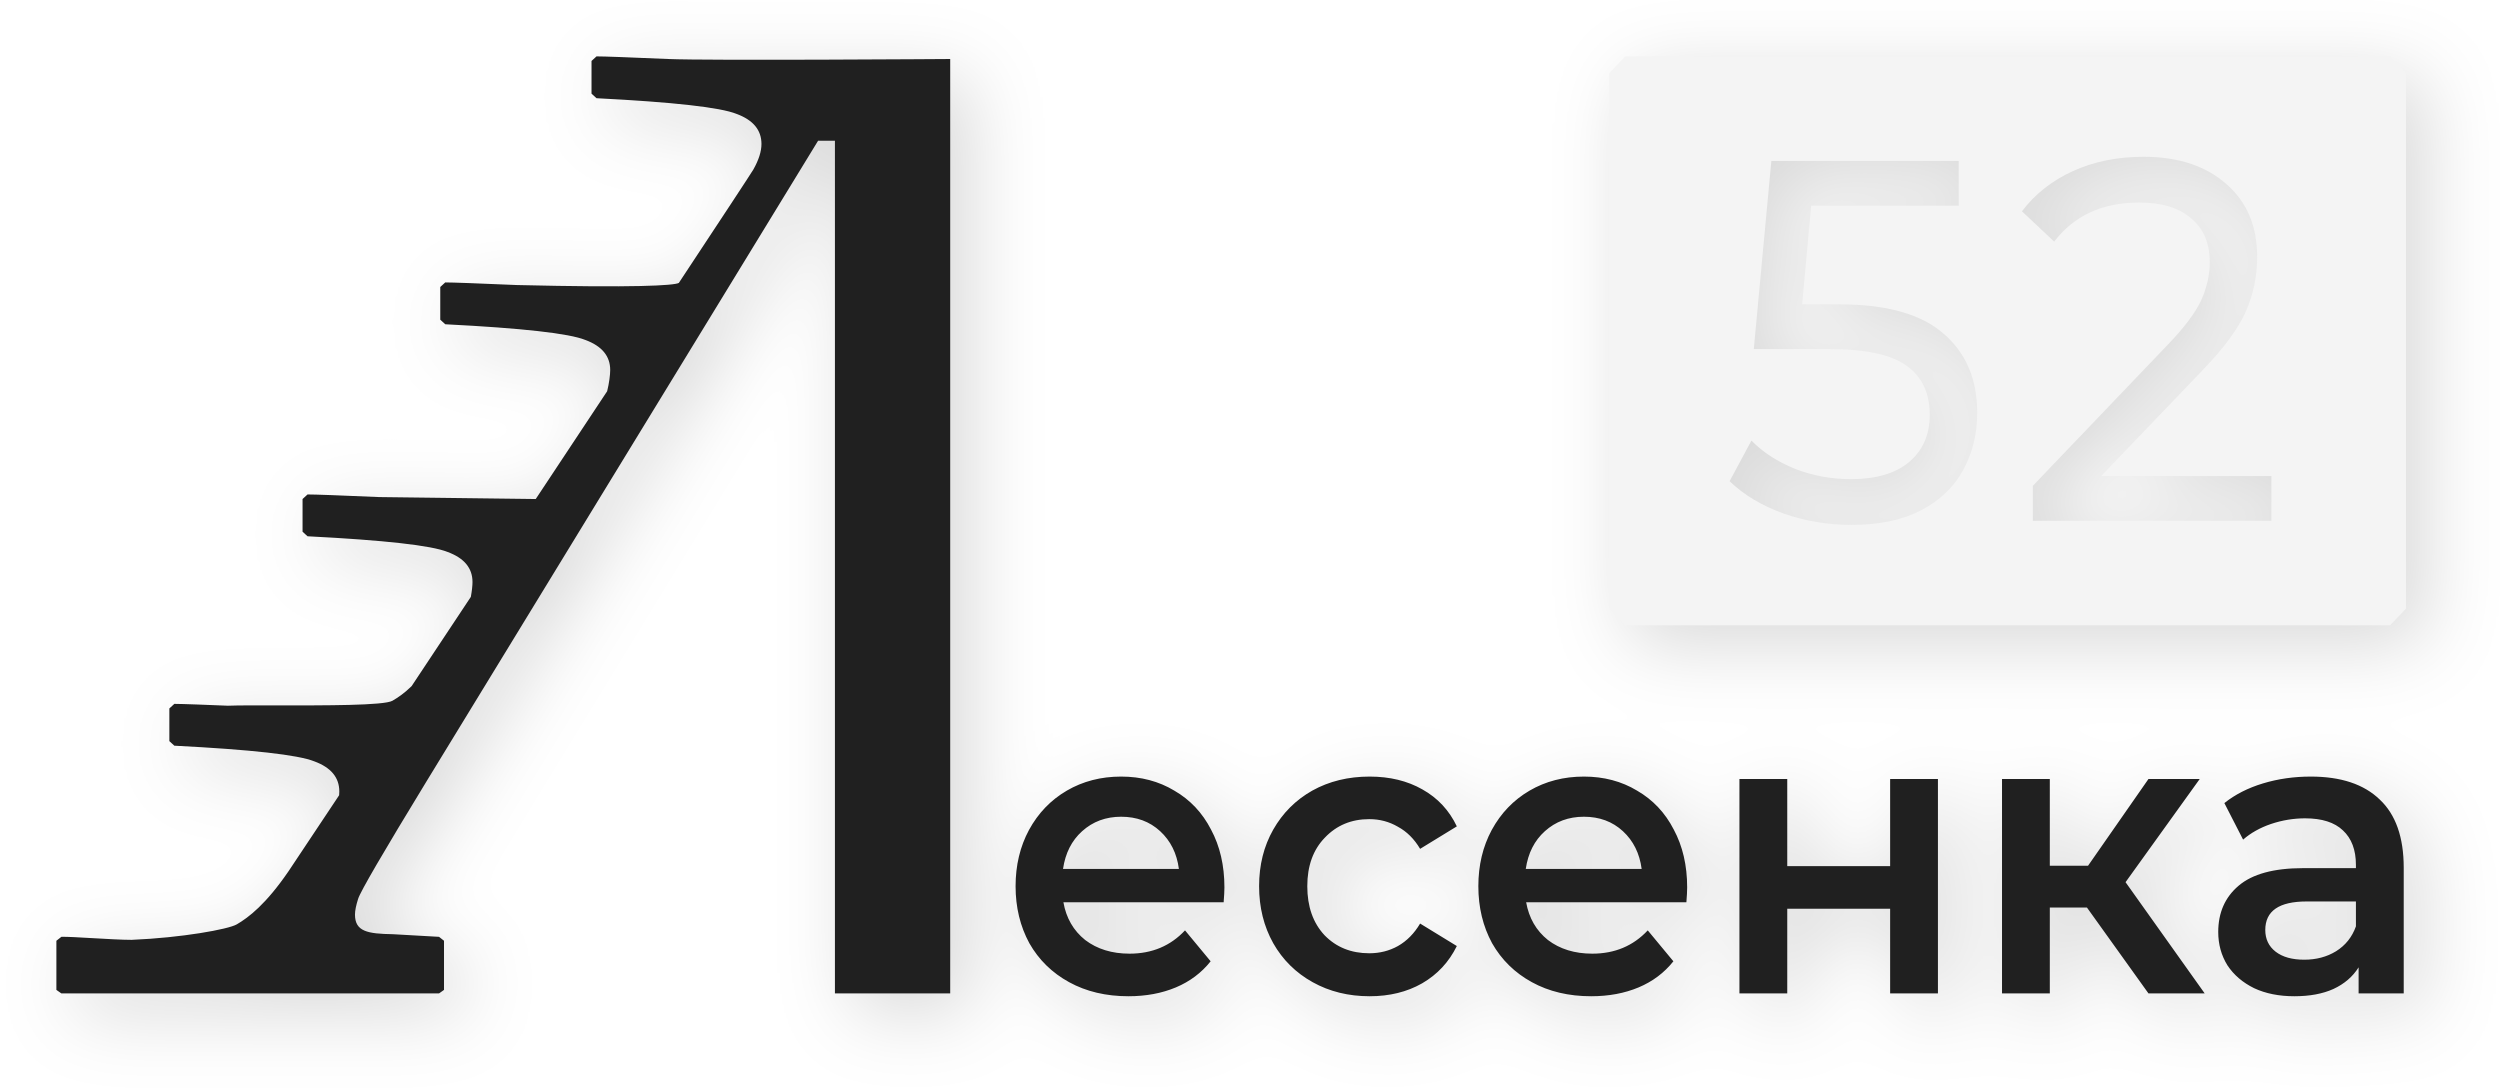
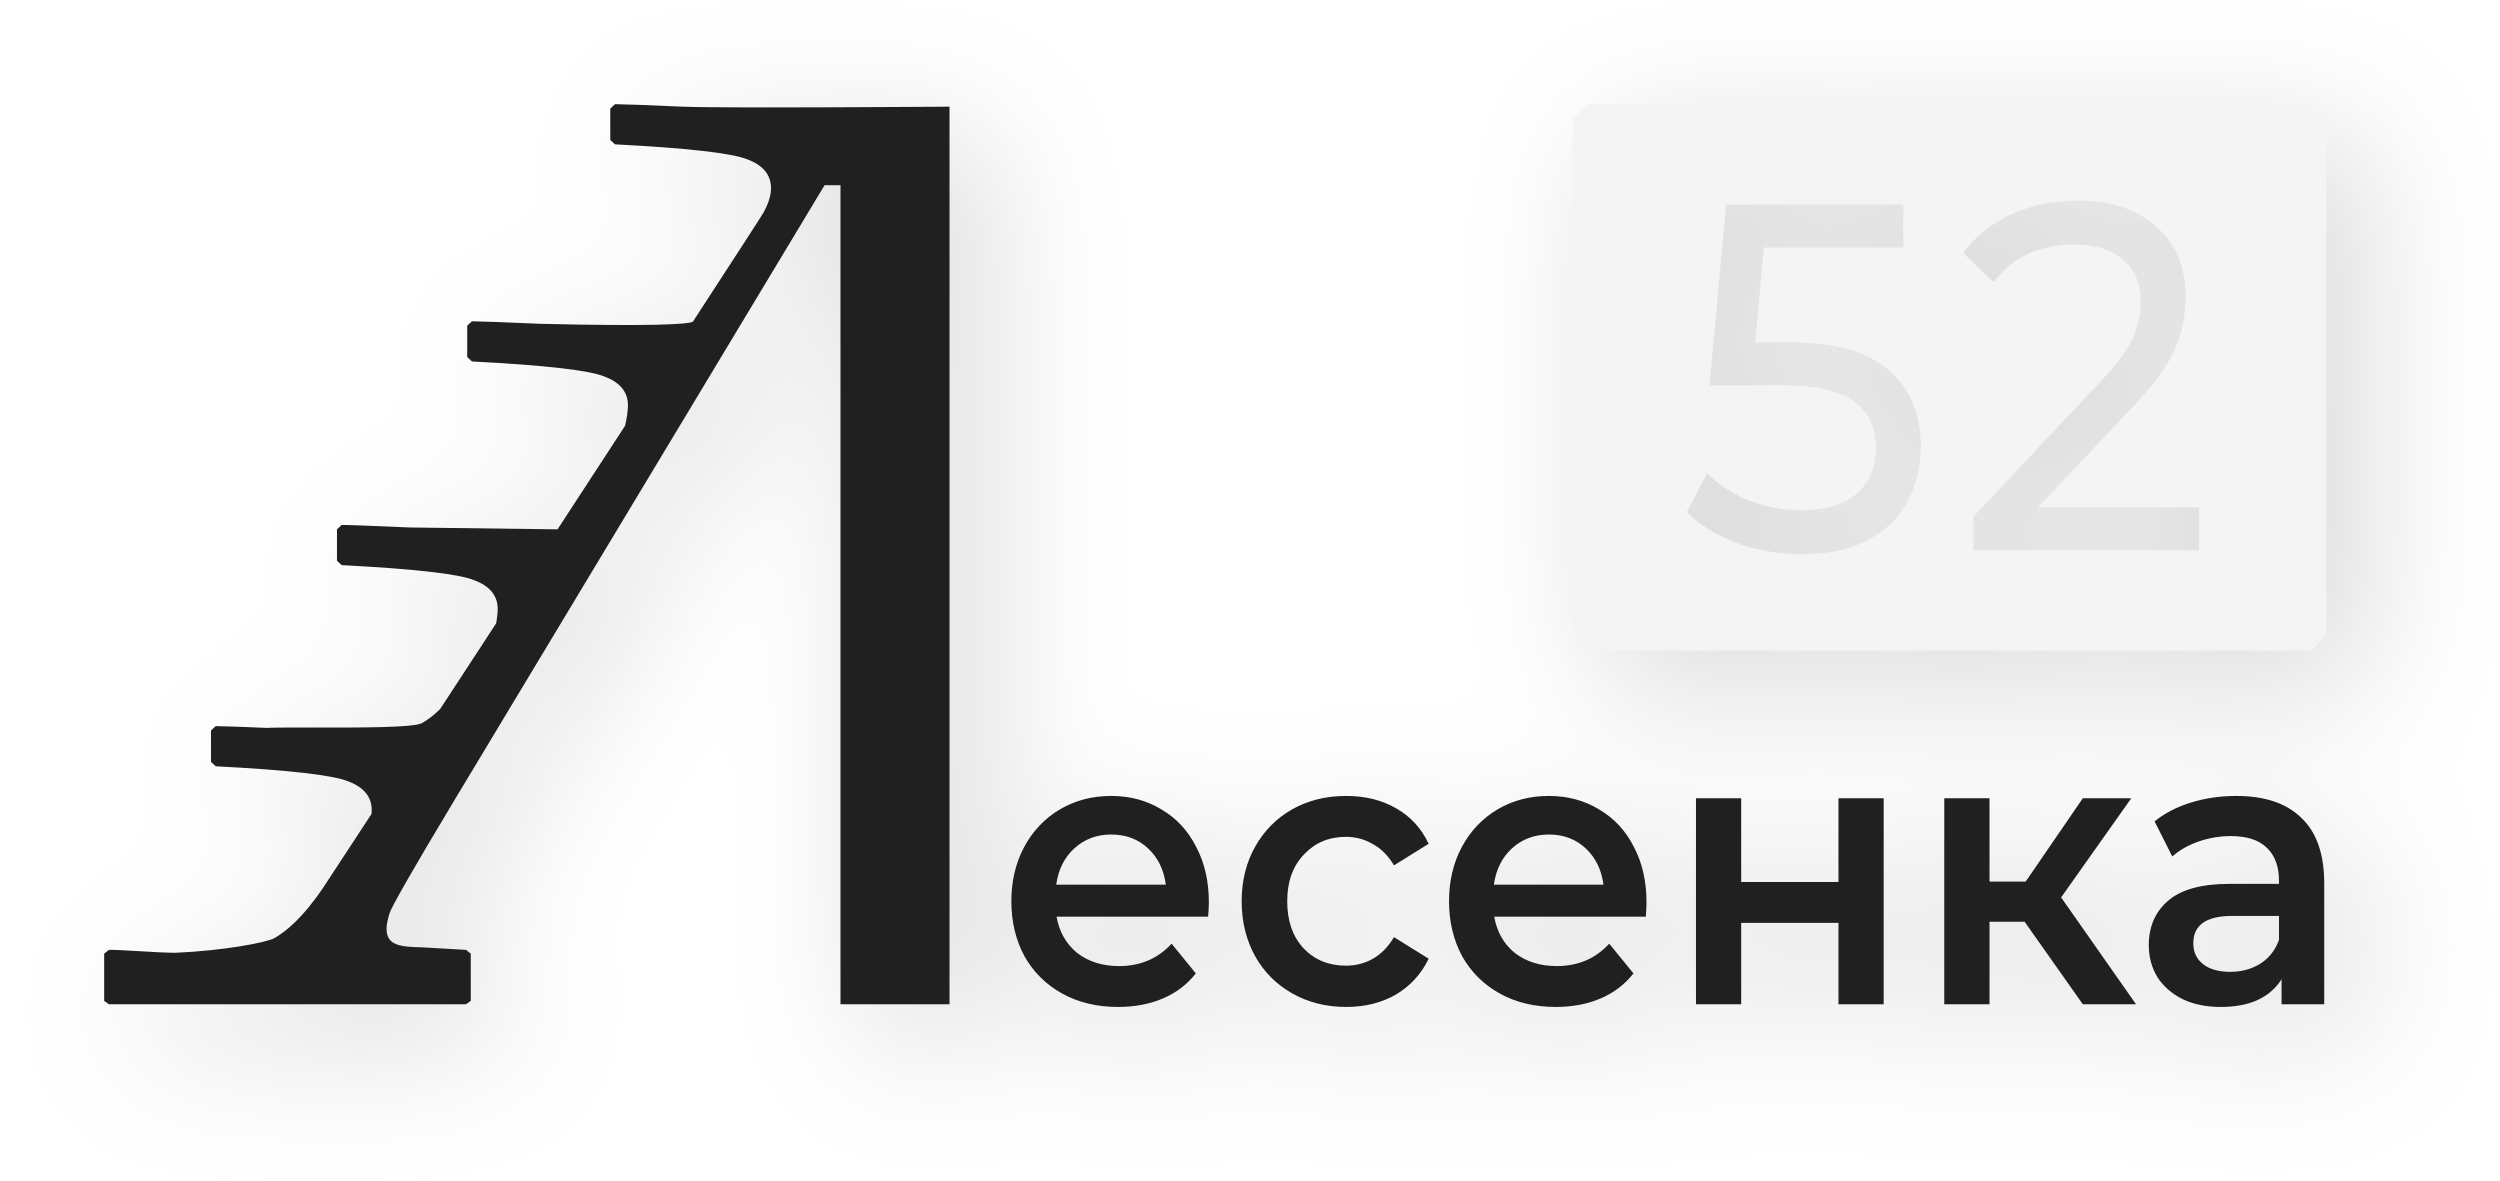
- <svg xmlns="http://www.w3.org/2000/svg" width="133" height="58" viewBox="0 0 133 58" fill="none">
-   <g filter="url(#filter0_d_1_13895)">
-     <path fill-rule="evenodd" clip-rule="evenodd" d="M3.265 49.839L3 50.048V52.663L3.265 52.85H23.356L23.621 52.663V50.048L23.356 49.839L20.905 49.7C19.559 49.677 18.885 49.561 18.885 48.657C18.885 48.448 18.941 48.17 19.051 47.822C19.161 47.451 20.376 45.365 22.694 41.563L31.767 26.715L43.523 7.486H44.418V52.85H50.551V3.139C50.551 3.139 37.684 3.232 35.543 3.139C33.401 3.046 32.132 3 31.734 3L31.469 3.243V4.982L31.734 5.225C35.841 5.434 38.324 5.712 39.185 6.06C40.068 6.385 40.51 6.918 40.51 7.66C40.51 8.054 40.367 8.506 40.08 9.016C39.964 9.216 38.404 11.586 36.114 15.051C35.868 15.191 33.77 15.315 27.495 15.164C25.354 15.072 24.085 15.025 23.687 15.025L23.422 15.268V17.007L23.687 17.251C27.794 17.459 30.277 17.737 31.138 18.085C32.021 18.41 32.463 18.943 32.463 19.685C32.463 19.926 32.409 20.38 32.301 20.813C31.086 22.649 29.8 24.589 28.501 26.548L20.169 26.444C18.028 26.351 16.758 26.305 16.361 26.305L16.096 26.548V28.287L16.361 28.53C20.467 28.739 22.951 29.017 23.812 29.365C24.695 29.689 25.137 30.222 25.137 30.964C25.137 31.143 25.107 31.438 25.048 31.755C23.96 33.396 22.898 34.996 21.897 36.503C21.511 36.879 21.187 37.101 20.879 37.28C20.435 37.537 17.267 37.531 14.762 37.526C13.653 37.525 12.674 37.523 12.119 37.544C11.155 37.503 9.673 37.446 9.275 37.446L9.01 37.689V39.428L9.275 39.671C13.382 39.88 15.865 40.158 16.726 40.506C17.609 40.831 18.051 41.364 18.051 42.105C18.051 42.162 18.048 42.23 18.042 42.307C16.749 44.252 15.79 45.693 15.342 46.362C14.15 48.1 13.234 48.807 12.593 49.178C12.148 49.437 9.678 49.888 7 50C6.489 50 5.668 49.952 4.914 49.909L4.914 49.909H4.914H4.914C4.193 49.867 3.534 49.829 3.265 49.839ZM65.098 48.001C65.125 47.659 65.139 47.395 65.139 47.21C65.139 46.042 64.901 45.017 64.427 44.134C63.965 43.236 63.314 42.546 62.473 42.061C61.646 41.563 60.703 41.314 59.645 41.314C58.574 41.314 57.611 41.563 56.756 42.061C55.901 42.56 55.23 43.258 54.742 44.155C54.267 45.038 54.029 46.035 54.029 47.146C54.029 48.271 54.274 49.283 54.762 50.18C55.264 51.063 55.969 51.754 56.878 52.252C57.787 52.751 58.838 53 60.032 53C60.968 53 61.809 52.843 62.555 52.53C63.301 52.217 63.918 51.754 64.406 51.141L63.043 49.496C62.27 50.322 61.286 50.735 60.093 50.735C59.157 50.735 58.37 50.493 57.733 50.009C57.109 49.511 56.722 48.841 56.573 48.001H65.098ZM57.57 44.219C58.139 43.706 58.831 43.45 59.645 43.45C60.472 43.45 61.164 43.706 61.72 44.219C62.277 44.732 62.609 45.401 62.717 46.227H56.553C56.675 45.387 57.014 44.718 57.57 44.219ZM69.833 52.252C70.728 52.751 71.739 53 72.865 53C73.922 53 74.852 52.772 75.652 52.316C76.466 51.846 77.083 51.184 77.503 50.329L75.55 49.133C75.238 49.66 74.845 50.059 74.37 50.329C73.909 50.586 73.4 50.714 72.844 50.714C71.881 50.714 71.088 50.394 70.464 49.753C69.853 49.097 69.548 48.229 69.548 47.146C69.548 46.064 69.86 45.202 70.484 44.561C71.108 43.906 71.895 43.578 72.844 43.578C73.4 43.578 73.909 43.714 74.37 43.984C74.845 44.241 75.238 44.632 75.55 45.159L77.503 43.963C77.097 43.108 76.486 42.453 75.672 41.997C74.872 41.541 73.936 41.314 72.865 41.314C71.725 41.314 70.708 41.563 69.812 42.061C68.931 42.56 68.239 43.251 67.737 44.134C67.235 45.017 66.984 46.021 66.984 47.146C66.984 48.271 67.235 49.283 67.737 50.18C68.239 51.063 68.938 51.754 69.833 52.252ZM89.757 47.21C89.757 47.395 89.743 47.659 89.716 48.001H81.191C81.34 48.841 81.727 49.511 82.351 50.009C82.988 50.493 83.775 50.735 84.711 50.735C85.905 50.735 86.888 50.322 87.661 49.496L89.024 51.141C88.536 51.754 87.919 52.217 87.173 52.53C86.427 52.843 85.586 53 84.65 53C83.456 53 82.405 52.751 81.496 52.252C80.587 51.754 79.882 51.063 79.38 50.18C78.892 49.283 78.648 48.271 78.648 47.146C78.648 46.035 78.885 45.038 79.36 44.155C79.848 43.258 80.52 42.56 81.374 42.061C82.229 41.563 83.192 41.314 84.263 41.314C85.321 41.314 86.264 41.563 87.091 42.061C87.932 42.546 88.584 43.236 89.045 44.134C89.519 45.017 89.757 46.042 89.757 47.21ZM84.263 43.45C83.45 43.45 82.758 43.706 82.188 44.219C81.632 44.718 81.293 45.387 81.171 46.227H87.336C87.227 45.401 86.895 44.732 86.339 44.219C85.782 43.706 85.091 43.45 84.263 43.45ZM95.082 41.442H92.538V52.85H95.082V48.343H100.555V52.85H103.098V41.442H100.555V46.078H95.082V41.442ZM111.024 48.279H109.05V52.85H106.507V41.442H109.05V46.056H111.085L114.299 41.442H117.026L113.079 46.932L117.29 52.85H114.299L111.024 48.279ZM126.597 42.531C125.756 41.72 124.535 41.314 122.934 41.314C122.039 41.314 121.191 41.435 120.391 41.677C119.591 41.919 118.906 42.268 118.336 42.724L119.333 44.668C119.74 44.312 120.235 44.034 120.818 43.835C121.415 43.635 122.019 43.535 122.629 43.535C123.524 43.535 124.196 43.749 124.643 44.176C125.105 44.604 125.335 45.216 125.335 46.014V46.185H122.527C120.967 46.185 119.821 46.498 119.089 47.125C118.37 47.737 118.01 48.556 118.01 49.582C118.01 50.237 118.173 50.828 118.499 51.355C118.838 51.868 119.313 52.274 119.923 52.573C120.533 52.858 121.246 53 122.059 53C122.873 53 123.565 52.872 124.135 52.615C124.718 52.345 125.166 51.96 125.478 51.462V52.85H127.878V46.163C127.878 44.54 127.451 43.329 126.597 42.531ZM124.277 50.607C123.789 50.906 123.226 51.056 122.588 51.056C121.937 51.056 121.429 50.913 121.062 50.629C120.696 50.344 120.513 49.959 120.513 49.475C120.513 48.464 121.246 47.958 122.71 47.958H125.335V49.283C125.132 49.852 124.779 50.294 124.277 50.607Z" fill="#202020" />
-     <path fill-rule="evenodd" clip-rule="evenodd" d="M127.153 3H86.46L85.612 3.89V32.376L86.46 33.266H127.153L128 32.376V3.89L127.153 3ZM120.839 27.706V25.327H111.781L117.181 19.692C118.308 18.525 119.073 17.486 119.477 16.574C119.88 15.662 120.082 14.696 120.082 13.675C120.082 12.034 119.536 10.739 118.442 9.791C117.349 8.824 115.877 8.341 114.027 8.341C112.647 8.341 111.394 8.596 110.267 9.107C109.157 9.618 108.257 10.329 107.567 11.24L109.283 12.854C110.343 11.468 111.848 10.775 113.799 10.775C115.011 10.775 115.936 11.058 116.575 11.623C117.231 12.17 117.559 12.945 117.559 13.948C117.559 14.623 117.408 15.298 117.105 15.972C116.802 16.629 116.213 17.413 115.339 18.325L108.147 25.846V27.706H120.839ZM103.395 17.75C102.218 16.711 100.367 16.191 97.844 16.191H95.876L96.355 10.94H104.203V8.56H94.236L93.302 18.571H97.314C99.266 18.571 100.645 18.872 101.452 19.473C102.26 20.057 102.663 20.923 102.663 22.072C102.663 23.13 102.293 23.968 101.553 24.588C100.83 25.19 99.804 25.491 98.475 25.491C97.432 25.491 96.439 25.308 95.498 24.944C94.555 24.561 93.782 24.059 93.176 23.439L92.015 25.6C92.772 26.33 93.731 26.904 94.892 27.323C96.053 27.725 97.255 27.925 98.5 27.925C99.964 27.925 101.192 27.67 102.184 27.159C103.193 26.631 103.942 25.919 104.43 25.026C104.934 24.114 105.187 23.093 105.187 21.962C105.187 20.175 104.59 18.771 103.395 17.75Z" fill="#F4F4F4" />
+ <svg xmlns="http://www.w3.org/2000/svg" width="72" height="34" viewBox="0 0 72 34" fill="none">
+   <g filter="url(#filter0_d_91_7124)">
+     <path fill-rule="evenodd" clip-rule="evenodd" d="M3.136 27.356L3 27.465V28.825L3.136 28.922H13.422L13.558 28.825V27.465L13.422 27.356L12.168 27.284C11.478 27.272 11.133 27.212 11.133 26.741C11.133 26.633 11.162 26.488 11.218 26.307C11.275 26.115 11.896 25.03 13.083 23.053L17.729 15.332L23.748 5.333H24.206V28.922H27.346V3.072C27.346 3.072 20.758 3.121 19.662 3.072C18.565 3.024 17.915 3 17.712 3L17.576 3.127V4.031L17.712 4.157C19.814 4.266 21.086 4.41 21.527 4.591C21.979 4.76 22.205 5.037 22.205 5.423C22.205 5.628 22.132 5.863 21.985 6.128C21.926 6.232 21.127 7.465 19.954 9.266C19.83 9.339 18.756 9.403 15.542 9.325C14.445 9.277 13.795 9.253 13.592 9.253L13.456 9.379V10.283L13.592 10.41C15.694 10.518 16.966 10.663 17.407 10.844C17.859 11.013 18.085 11.29 18.085 11.676C18.085 11.801 18.057 12.038 18.002 12.263C17.38 13.217 16.722 14.226 16.057 15.245L11.791 15.191C10.694 15.143 10.044 15.118 9.841 15.118L9.705 15.245V16.149L9.841 16.276C11.943 16.384 13.215 16.529 13.656 16.71C14.108 16.878 14.334 17.156 14.334 17.541C14.334 17.634 14.319 17.788 14.289 17.953C13.732 18.806 13.188 19.637 12.676 20.421C12.478 20.617 12.312 20.732 12.154 20.825C11.927 20.959 10.305 20.956 9.022 20.953H9.022C8.454 20.953 7.953 20.951 7.669 20.963C7.175 20.941 6.416 20.912 6.213 20.912L6.077 21.038V21.942L6.213 22.069C8.315 22.177 9.587 22.322 10.028 22.503C10.48 22.672 10.706 22.949 10.706 23.335C10.706 23.364 10.704 23.4 10.701 23.44C10.04 24.451 9.548 25.2 9.319 25.548C8.709 26.452 8.24 26.82 7.912 27.013C7.684 27.147 6.419 27.382 5.048 27.44C4.786 27.44 4.366 27.415 3.98 27.392L3.98 27.392C3.611 27.371 3.273 27.351 3.136 27.356ZM34.794 26.4C34.808 26.223 34.815 26.086 34.815 25.989C34.815 25.382 34.693 24.849 34.45 24.39C34.214 23.923 33.881 23.564 33.45 23.312C33.027 23.053 32.544 22.923 32.002 22.923C31.454 22.923 30.96 23.053 30.523 23.312C30.085 23.571 29.742 23.934 29.492 24.401C29.249 24.86 29.127 25.378 29.127 25.956C29.127 26.541 29.252 27.067 29.502 27.534C29.759 27.993 30.12 28.352 30.585 28.611C31.051 28.87 31.589 29 32.2 29C32.679 29 33.11 28.919 33.492 28.756C33.874 28.593 34.19 28.352 34.44 28.034L33.742 27.178C33.346 27.608 32.843 27.823 32.231 27.823C31.752 27.823 31.349 27.697 31.023 27.445C30.704 27.186 30.506 26.837 30.429 26.4H34.794ZM30.94 24.434C31.231 24.167 31.586 24.034 32.002 24.034C32.426 24.034 32.78 24.167 33.065 24.434C33.35 24.701 33.52 25.049 33.575 25.478H30.419C30.481 25.041 30.655 24.693 30.94 24.434ZM37.218 28.611C37.677 28.87 38.194 29 38.771 29C39.312 29 39.788 28.882 40.198 28.645C40.614 28.4 40.93 28.056 41.146 27.611L40.146 26.989C39.986 27.263 39.785 27.471 39.541 27.611C39.305 27.745 39.045 27.811 38.76 27.811C38.267 27.811 37.861 27.645 37.541 27.311C37.229 26.971 37.072 26.519 37.072 25.956C37.072 25.393 37.232 24.945 37.552 24.612C37.871 24.271 38.274 24.101 38.76 24.101C39.045 24.101 39.305 24.171 39.541 24.312C39.785 24.445 39.986 24.649 40.146 24.923L41.146 24.301C40.937 23.856 40.625 23.516 40.208 23.279C39.798 23.042 39.319 22.923 38.771 22.923C38.187 22.923 37.666 23.053 37.208 23.312C36.757 23.571 36.402 23.93 36.145 24.39C35.888 24.849 35.76 25.371 35.76 25.956C35.76 26.541 35.888 27.067 36.145 27.534C36.402 27.993 36.76 28.352 37.218 28.611ZM47.419 25.989C47.419 26.086 47.413 26.223 47.399 26.4H43.034C43.11 26.837 43.308 27.186 43.627 27.445C43.954 27.697 44.357 27.823 44.836 27.823C45.447 27.823 45.951 27.608 46.346 27.178L47.044 28.034C46.794 28.352 46.478 28.593 46.096 28.756C45.715 28.919 45.284 29 44.805 29C44.194 29 43.655 28.87 43.19 28.611C42.725 28.352 42.364 27.993 42.107 27.534C41.857 27.067 41.732 26.541 41.732 25.956C41.732 25.378 41.853 24.86 42.096 24.401C42.346 23.934 42.69 23.571 43.127 23.312C43.565 23.053 44.058 22.923 44.607 22.923C45.148 22.923 45.631 23.053 46.055 23.312C46.485 23.564 46.819 23.923 47.055 24.39C47.298 24.849 47.419 25.382 47.419 25.989ZM44.607 24.034C44.19 24.034 43.836 24.167 43.544 24.434C43.26 24.693 43.086 25.041 43.023 25.478H46.18C46.124 25.049 45.954 24.701 45.669 24.434C45.385 24.167 45.03 24.034 44.607 24.034ZM50.146 22.99H48.844V28.922H50.146V26.578H52.948V28.922H54.25V22.99H52.948V25.401H50.146V22.99ZM58.308 26.545H57.298V28.922H55.995V22.99H57.298V25.39H58.339L59.985 22.99H61.381L59.36 25.845L61.517 28.922H59.985L58.308 26.545ZM66.281 23.556C65.851 23.134 65.226 22.923 64.406 22.923C63.948 22.923 63.514 22.986 63.104 23.112C62.694 23.238 62.344 23.419 62.052 23.656L62.562 24.667C62.771 24.482 63.024 24.338 63.323 24.234C63.629 24.13 63.938 24.079 64.25 24.079C64.708 24.079 65.052 24.19 65.281 24.412C65.517 24.634 65.635 24.953 65.635 25.367V25.456H64.198C63.399 25.456 62.812 25.619 62.437 25.945C62.069 26.263 61.885 26.689 61.885 27.223C61.885 27.563 61.969 27.871 62.135 28.145C62.309 28.411 62.552 28.622 62.864 28.778C63.177 28.926 63.542 29 63.958 29C64.375 29 64.729 28.933 65.021 28.8C65.32 28.659 65.549 28.459 65.709 28.2V28.922H66.938V25.445C66.938 24.601 66.719 23.971 66.281 23.556ZM65.094 27.756C64.844 27.911 64.556 27.989 64.229 27.989C63.896 27.989 63.635 27.915 63.448 27.767C63.26 27.619 63.167 27.419 63.167 27.167C63.167 26.641 63.542 26.378 64.292 26.378H65.635V27.067C65.531 27.363 65.351 27.593 65.094 27.756Z" fill="#202020" />
+     <path fill-rule="evenodd" clip-rule="evenodd" d="M66.566 3H45.731L45.297 3.463V18.276L45.731 18.738H66.566L67 18.276V3.463L66.566 3ZM63.333 15.847V14.61H58.695L61.46 11.68C62.037 11.073 62.429 10.532 62.636 10.058C62.842 9.584 62.946 9.081 62.946 8.55C62.946 7.697 62.666 7.024 62.106 6.531C61.546 6.028 60.792 5.777 59.845 5.777C59.139 5.777 58.497 5.91 57.92 6.175C57.352 6.441 56.891 6.811 56.538 7.285L57.416 8.124C57.959 7.403 58.73 7.043 59.729 7.043C60.349 7.043 60.823 7.19 61.15 7.484C61.486 7.768 61.654 8.171 61.654 8.693C61.654 9.044 61.576 9.394 61.421 9.745C61.266 10.087 60.965 10.494 60.517 10.968L56.835 14.88V15.847H63.333ZM54.402 10.67C53.799 10.129 52.852 9.859 51.56 9.859H50.552L50.797 7.128H54.815V5.891H49.712L49.234 11.096H51.288C52.287 11.096 52.994 11.253 53.407 11.566C53.82 11.869 54.027 12.32 54.027 12.917C54.027 13.467 53.838 13.903 53.459 14.226C53.088 14.538 52.563 14.695 51.883 14.695C51.349 14.695 50.84 14.6 50.358 14.41C49.876 14.211 49.48 13.95 49.17 13.628L48.575 14.752C48.963 15.131 49.454 15.43 50.048 15.648C50.642 15.856 51.258 15.961 51.895 15.961C52.645 15.961 53.273 15.828 53.782 15.562C54.298 15.287 54.682 14.918 54.931 14.453C55.19 13.979 55.319 13.448 55.319 12.86C55.319 11.931 55.013 11.201 54.402 10.67Z" fill="#F4F4F4" />
  </g>
  <defs>
-     <filter id="filter0_d_1_13895" x="0" y="0" width="133" height="58" filterUnits="userSpaceOnUse" color-interpolation-filters="sRGB">
+     <filter id="filter0_d_91_7124" x="0" y="0" width="72" height="34" filterUnits="userSpaceOnUse" color-interpolation-filters="sRGB">
      <feFlood flood-opacity="0" result="BackgroundImageFix" />
      <feColorMatrix in="SourceAlpha" type="matrix" values="0 0 0 0 0 0 0 0 0 0 0 0 0 0 0 0 0 0 127 0" result="hardAlpha" />
      <feOffset dx="1" dy="1" />
      <feGaussianBlur stdDeviation="2" />
      <feColorMatrix type="matrix" values="0 0 0 0 0 0 0 0 0 0 0 0 0 0 0 0 0 0 0.15 0" />
-       <feBlend mode="normal" in2="BackgroundImageFix" result="effect1_dropShadow_1_13895" />
-       <feBlend mode="normal" in="SourceGraphic" in2="effect1_dropShadow_1_13895" result="shape" />
+       <feBlend mode="normal" in2="BackgroundImageFix" result="effect1_dropShadow_91_7124" />
+       <feBlend mode="normal" in="SourceGraphic" in2="effect1_dropShadow_91_7124" result="shape" />
    </filter>
  </defs>
</svg>
